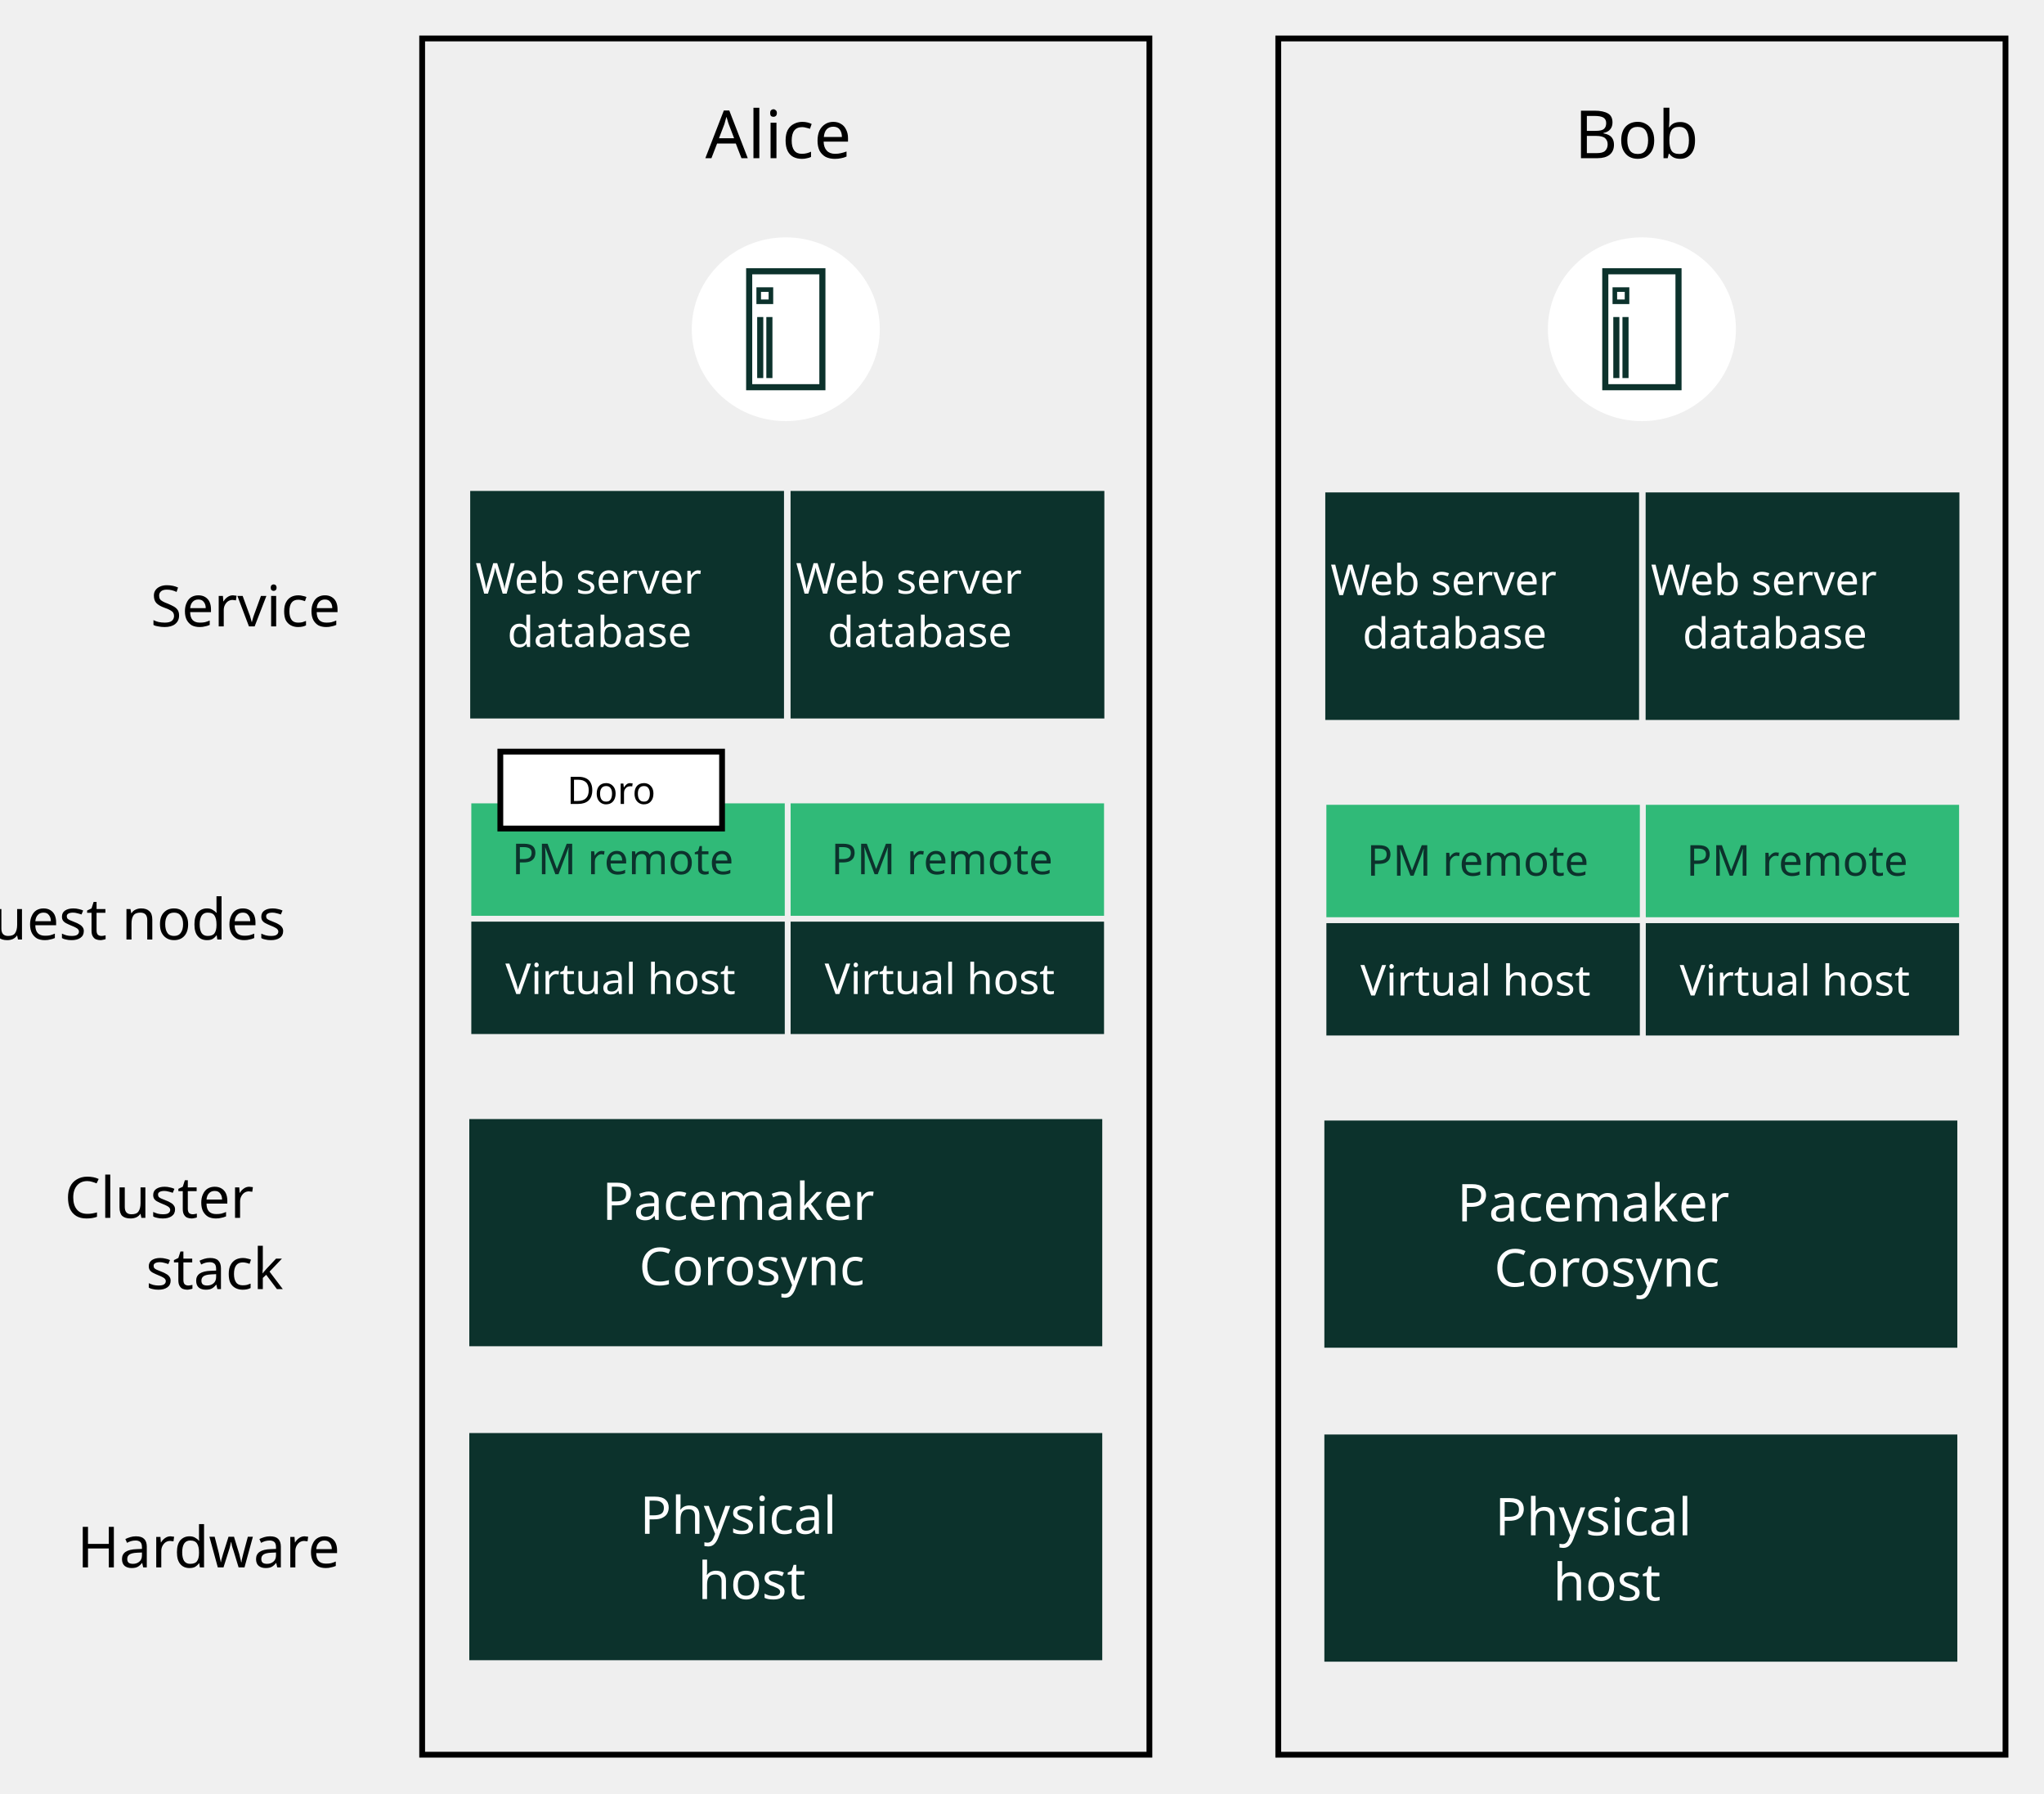
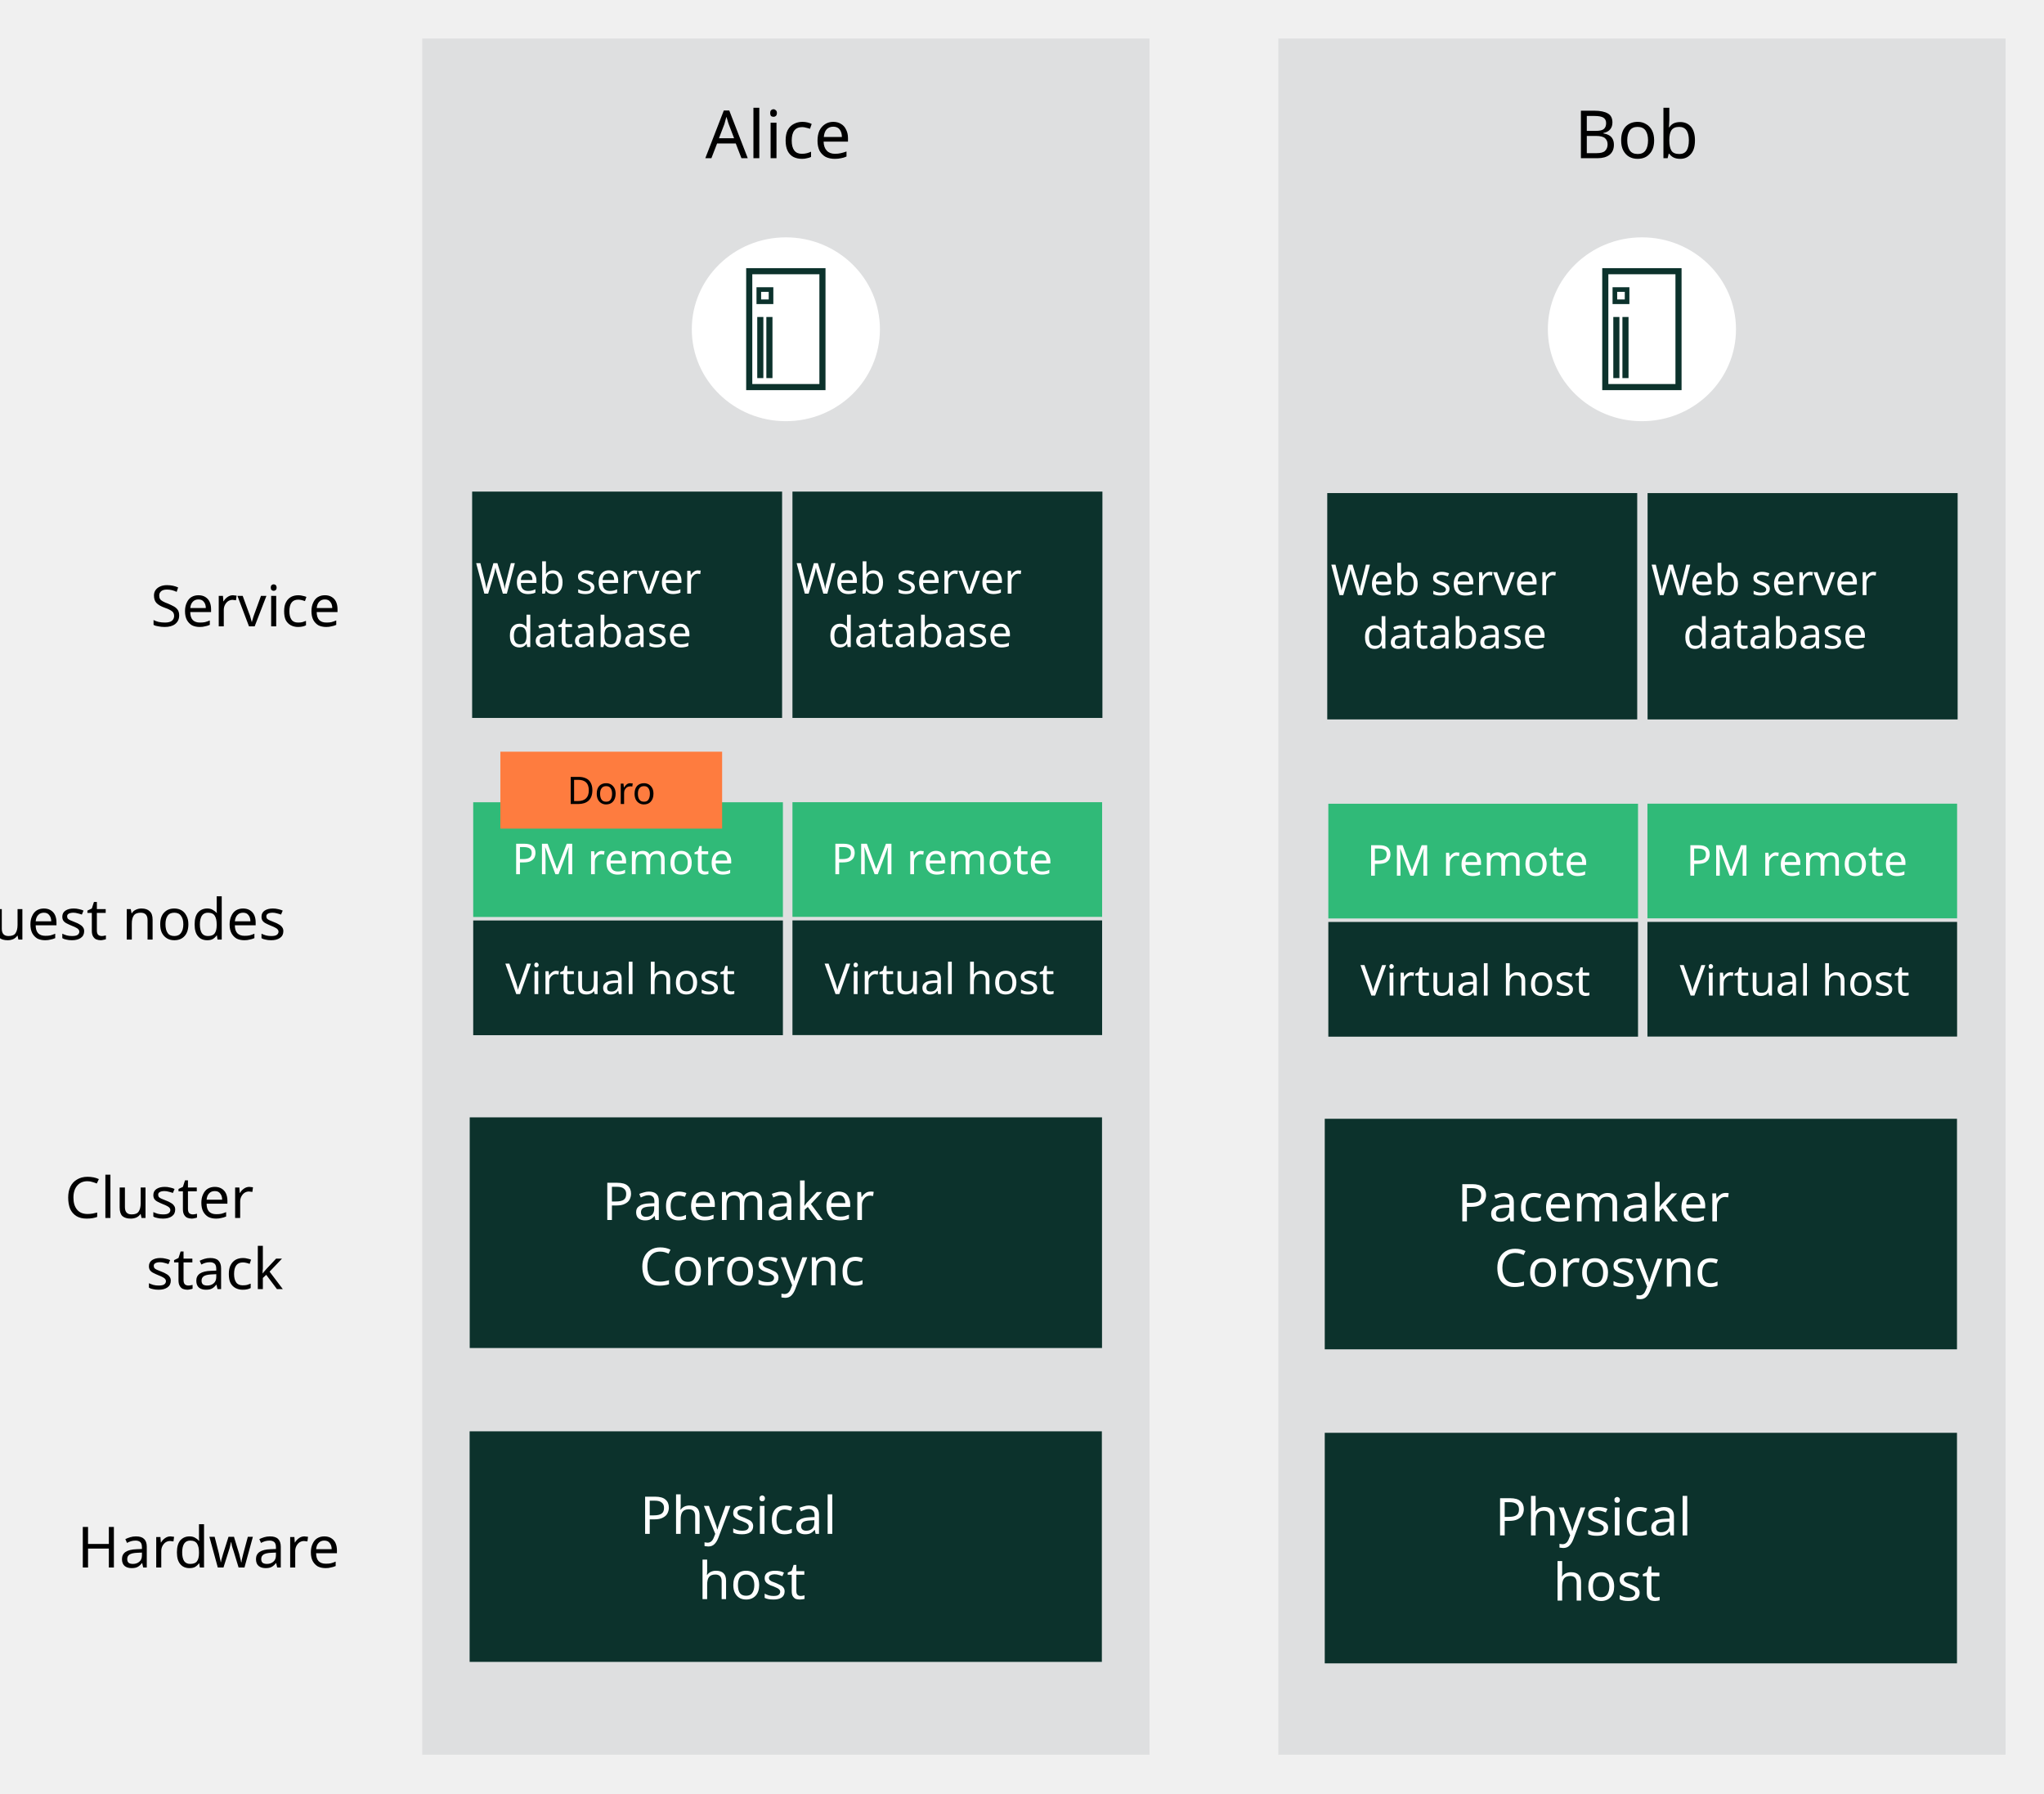
- <svg xmlns="http://www.w3.org/2000/svg" width="574.482" height="503.936" viewBox="0 0 151.998 133.333" version="1.1" id="svg4533">
+ <svg xmlns="http://www.w3.org/2000/svg" width="574.48" height="503.94" viewBox="0 0 152 133.33" version="1.1" id="svg4533">
  <defs id="defs4527">
-     <rect x="9.835" y="38.452" width="97.344" height="43.584" id="rect4565" />
+     <rect x="9.83" y="38.45" width="97.34" height="43.58" id="rect4565" />
  </defs>
-   <g id="layer1" transform="translate(-28.64305,-40.47014)">
-     <text xml:space="preserve" id="text4563" style="font-weight:500;font-size:4.939px;line-height:1.25;font-family:Poppins;-inkscape-font-specification:'Poppins Medium';letter-spacing:0px;white-space:pre;shape-inside:url(#rect4565);" />
-     <rect style="fill:#efefef;stroke:#000000;stroke-width:0.431;stroke-linecap:square;stroke-miterlimit:4;stroke-dasharray:none;stroke-opacity:1;paint-order:fill markers stroke;stop-color:#000000" id="rect4553" width="54.08" height="127.61" x="60.036" y="43.331" />
-     <g id="g4722" transform="translate(27.13932,18.84479)">
-       <ellipse style="fill:#ffffff;stroke:#ffffff;stroke-width:0.529;stroke-linecap:square;stroke-miterlimit:4;stroke-dasharray:none;stroke-opacity:1;paint-order:fill markers stroke;stop-color:#000000" id="path4713" cx="59.937" cy="46.106" rx="6.727" ry="6.567" />
-       <g id="g4711" transform="matrix(0.857375,0,0,0.857375,55.6269,41.56941)">
-         <rect style="fill:#ffffff;fill-opacity:1;stroke:#0c322c;stroke-width:0.529;stroke-linecap:square;stroke-miterlimit:4;stroke-dasharray:none;paint-order:fill markers stroke" id="rect2052" width="6.35" height="10.054" x="1.852" y="0.265" />
-         <g id="g2062" transform="translate(-0.0992185)">
-           <path style="fill:#0c322c;stroke:#0c322c;stroke-width:0.529;stroke-linecap:butt;stroke-linejoin:miter;stroke-miterlimit:4;stroke-dasharray:none;stroke-opacity:1" d="M 2.91,4.233 V 9.525" id="path2054" />
-           <path style="fill:#0c322c;stroke:#0c322c;stroke-width:0.529;stroke-linecap:butt;stroke-linejoin:miter;stroke-miterlimit:4;stroke-dasharray:none;stroke-opacity:1" d="M 3.704,4.233 V 9.525" id="path2056" />
+   <g id="layer1" transform="translate(-28.64 -40.47)">
+     <rect id="rect4553" width="54.08" height="127.61" x="60.04" y="43.33" fill="#dedfe0" stroke="none" stroke-width=".43" stroke-linecap="square" stroke-miterlimit="4" stroke-dasharray="none" stroke-opacity="1" paint-order="fill markers stroke" stop-color="#000" />
+     <g id="g4722" transform="translate(27.14 18.84)">
+       <ellipse id="path4713" cx="59.94" cy="46.11" rx="6.73" ry="6.57" fill="#fff" stroke="#fff" stroke-width=".53" stroke-linecap="square" stroke-miterlimit="4" stroke-dasharray="none" stroke-opacity="1" paint-order="fill markers stroke" stop-color="#000" />
+       <g id="g4711" transform="translate(55.63 41.57) scale(.85737)">
+         <rect id="rect2052" width="6.35" height="10.05" x="1.85" y=".26" fill="#fff" fill-opacity="1" stroke="#0c322c" stroke-width=".53" stroke-linecap="square" stroke-miterlimit="4" stroke-dasharray="none" paint-order="fill markers stroke" />
+         <g id="g2062" transform="translate(-.1)">
+           <path d="M2.91 4.23v5.3" id="path2054" fill="#0c322c" stroke="#0c322c" stroke-width=".53" stroke-linecap="butt" stroke-linejoin="miter" stroke-miterlimit="4" stroke-dasharray="none" stroke-opacity="1" />
+           <path d="M3.7 4.23v5.3" id="path2056" fill="#0c322c" stroke="#0c322c" stroke-width=".53" stroke-linecap="butt" stroke-linejoin="miter" stroke-miterlimit="4" stroke-dasharray="none" stroke-opacity="1" />
        </g>
-         <rect style="fill:none;stroke:#0c322c;stroke-width:0.397;stroke-linecap:square;stroke-miterlimit:4;stroke-dasharray:none;paint-order:fill markers stroke" id="rect2058" width="1.058" height="1.058" x="2.679" y="1.852" />
+         <rect id="rect2058" width="1.06" height="1.06" x="2.68" y="1.85" fill="none" stroke="#0c322c" stroke-width=".4" stroke-linecap="square" stroke-miterlimit="4" stroke-dasharray="none" paint-order="fill markers stroke" />
      </g>
    </g>
-     <text xml:space="preserve" style="font-weight:500;font-size:4.939px;line-height:1.25;font-family:Poppins;-inkscape-font-specification:'Poppins Medium';letter-spacing:0px;stroke-width:0.265" x="81.093" y="52.232" id="text4726">
-       <tspan id="tspan4724" x="81.093" y="52.232" style="stroke-width:0.265">Alice</tspan>
+     <text xml:space="preserve" style="line-height:1.25;-inkscape-font-specification:'Poppins Medium'" x="81.09" y="52.23" id="text4726" font-weight="500" font-size="4.94" font-family="Poppins" letter-spacing="0" stroke-width=".26">
+       <tspan id="tspan4724" x="81.09" y="52.23" stroke-width=".26">Alice</tspan>
    </text>
-     <g id="g4754-6" transform="translate(91.70941,18.84479)">
-       <rect style="fill:#efefef;stroke:#000000;stroke-width:0.431;stroke-linecap:square;stroke-miterlimit:4;stroke-dasharray:none;stroke-opacity:1;paint-order:fill markers stroke;stop-color:#000000" id="rect4553-8" width="54.08" height="127.61" x="31.99" y="24.487" />
-       <g id="g4722-0" transform="translate(-0.9065285)">
-         <ellipse style="fill:#ffffff;stroke:#ffffff;stroke-width:0.529;stroke-linecap:square;stroke-miterlimit:4;stroke-dasharray:none;stroke-opacity:1;paint-order:fill markers stroke;stop-color:#000000" id="path4713-3" cx="59.937" cy="46.106" rx="6.727" ry="6.567" />
-         <g id="g4711-3" transform="matrix(0.857375,0,0,0.857375,55.6269,41.56941)">
-           <rect style="fill:#ffffff;fill-opacity:1;stroke:#0c322c;stroke-width:0.529;stroke-linecap:square;stroke-miterlimit:4;stroke-dasharray:none;paint-order:fill markers stroke" id="rect2052-3" width="6.35" height="10.054" x="1.852" y="0.265" />
-           <g id="g2062-7" transform="translate(-0.0992185)">
-             <path style="fill:#0c322c;stroke:#0c322c;stroke-width:0.529;stroke-linecap:butt;stroke-linejoin:miter;stroke-miterlimit:4;stroke-dasharray:none;stroke-opacity:1" d="M 2.91,4.233 V 9.525" id="path2054-3" />
-             <path style="fill:#0c322c;stroke:#0c322c;stroke-width:0.529;stroke-linecap:butt;stroke-linejoin:miter;stroke-miterlimit:4;stroke-dasharray:none;stroke-opacity:1" d="M 3.704,4.233 V 9.525" id="path2056-2" />
-           </g>
-           <rect style="fill:none;stroke:#0c322c;stroke-width:0.397;stroke-linecap:square;stroke-miterlimit:4;stroke-dasharray:none;paint-order:fill markers stroke" id="rect2058-6" width="1.058" height="1.058" x="2.679" y="1.852" />
+     <rect id="rect4553-8" width="54.08" height="127.61" x="123.7" y="43.33" fill="#dedfe0" stroke="none" stroke-width=".43" stroke-linecap="square" stroke-miterlimit="4" stroke-dasharray="none" stroke-opacity="1" paint-order="fill markers stroke" stop-color="#000" />
+     <g id="g4722-0" transform="translate(90.8 18.84)">
+       <ellipse id="path4713-3" cx="59.94" cy="46.11" rx="6.73" ry="6.57" fill="#fff" stroke="#fff" stroke-width=".53" stroke-linecap="square" stroke-miterlimit="4" stroke-dasharray="none" stroke-opacity="1" paint-order="fill markers stroke" stop-color="#000" />
+       <g id="g4711-3" transform="translate(55.63 41.57) scale(.85737)">
+         <rect id="rect2052-3" width="6.35" height="10.05" x="1.85" y=".26" fill="#fff" fill-opacity="1" stroke="#0c322c" stroke-width=".53" stroke-linecap="square" stroke-miterlimit="4" stroke-dasharray="none" paint-order="fill markers stroke" />
+         <g id="g2062-7" transform="translate(-.1)">
+           <path d="M2.91 4.23v5.3" id="path2054-3" fill="#0c322c" stroke="#0c322c" stroke-width=".53" stroke-linecap="butt" stroke-linejoin="miter" stroke-miterlimit="4" stroke-dasharray="none" stroke-opacity="1" />
+           <path d="M3.7 4.23v5.3" id="path2056-2" fill="#0c322c" stroke="#0c322c" stroke-width=".53" stroke-linecap="butt" stroke-linejoin="miter" stroke-miterlimit="4" stroke-dasharray="none" stroke-opacity="1" />
        </g>
+         <rect id="rect2058-6" width="1.06" height="1.06" x="2.68" y="1.85" fill="none" stroke="#0c322c" stroke-width=".4" stroke-linecap="square" stroke-miterlimit="4" stroke-dasharray="none" paint-order="fill markers stroke" />
      </g>
-       <text xml:space="preserve" style="font-weight:500;font-size:4.939px;line-height:1.25;font-family:Poppins;-inkscape-font-specification:'Poppins Medium';letter-spacing:0px;stroke-width:0.265" x="54.015" y="33.387" id="text4726-5">
-         <tspan id="tspan4724-2" x="54.015" y="33.387" style="stroke-width:0.265">Bob</tspan>
-       </text>
    </g>
-     <rect style="fill:#0c322c;stroke:#efefef;stroke-width:0.431;stroke-linecap:square;stroke-miterlimit:4;stroke-dasharray:none;stroke-opacity:1;paint-order:fill markers stroke;stop-color:#000000" id="rect4555-8-7-2" width="23.766" height="17.35" x="87.216" y="76.759" ry="0" />
-     <rect style="fill:#0c322c;stroke:#efefef;stroke-width:0.431;stroke-linecap:square;stroke-miterlimit:4;stroke-dasharray:none;stroke-opacity:1;paint-order:fill markers stroke;stop-color:#000000" id="rect4555-8-7-2-5" width="23.766" height="17.35" x="63.393" y="76.759" ry="0" />
-     <text xml:space="preserve" style="font-weight:500;font-size:3.175px;line-height:1.25;font-family:Poppins;-inkscape-font-specification:'Poppins Medium';text-align:center;letter-spacing:0px;text-anchor:middle;stroke-width:0.265;fill:#ffffff;" x="75.294" y="84.61" id="text6529">
-       <tspan x="75.294" y="84.61" style="font-size:3.175px;text-align:center;text-anchor:middle;stroke-width:0.265;fill:#ffffff;" id="tspan6531">Web server</tspan>
-       <tspan x="75.294" y="88.579" style="font-size:3.175px;text-align:center;text-anchor:middle;stroke-width:0.265;fill:#ffffff;" id="tspan6535">database</tspan>
+     <text xml:space="preserve" style="line-height:1.25;-inkscape-font-specification:'Poppins Medium'" x="145.72" y="52.23" id="text4726-5" font-weight="500" font-size="4.94" font-family="Poppins" letter-spacing="0" stroke-width=".26">
+       <tspan id="tspan4724-2" x="145.72" y="52.23" stroke-width=".26">Bob</tspan>
    </text>
-     <text xml:space="preserve" style="font-weight:500;font-size:3.175px;line-height:1.25;font-family:Poppins;-inkscape-font-specification:'Poppins Medium';text-align:center;letter-spacing:0px;text-anchor:middle;stroke-width:0.265;fill:#ffffff;" x="99.117" y="84.61" id="text6529-3">
-       <tspan x="99.117" y="84.61" style="font-size:3.175px;text-align:center;text-anchor:middle;stroke-width:0.265;fill:#ffffff;" id="tspan6531-4">Web server</tspan>
-       <tspan x="99.117" y="88.579" style="font-size:3.175px;text-align:center;text-anchor:middle;stroke-width:0.265;fill:#ffffff;" id="tspan6535-9">database</tspan>
+     <rect id="rect4555-8-7-2" width="23.05" height="16.83" x="87.57" y="77.02" ry="0" fill="#0c322c" stroke="none" stroke-width=".42" stroke-linecap="square" stroke-miterlimit="4" stroke-dasharray="none" stroke-opacity="1" paint-order="fill markers stroke" stop-color="#000" />
+     <rect id="rect4555-8-7-2-5" width="23.05" height="16.83" x="63.75" y="77.02" ry="0" fill="#0c322c" stroke="none" stroke-width=".42" stroke-linecap="square" stroke-miterlimit="4" stroke-dasharray="none" stroke-opacity="1" paint-order="fill markers stroke" stop-color="#000" />
+     <text xml:space="preserve" style="line-height:1.25;-inkscape-font-specification:'Poppins Medium';text-align:center" x="75.29" y="84.61" id="text6529" font-weight="500" font-size="3.17" font-family="Poppins" letter-spacing="0" text-anchor="middle" stroke-width=".26" fill="#fff">
+       <tspan x="75.29" y="84.61" style="text-align:center" id="tspan6531" font-size="3.17" text-anchor="middle" stroke-width=".26" fill="#fff">Web server</tspan>
+       <tspan x="75.29" y="88.58" style="text-align:center" id="tspan6535" font-size="3.17" text-anchor="middle" stroke-width=".26" fill="#fff">database</tspan>
    </text>
-     <text xml:space="preserve" style="font-weight:500;font-size:4.233px;line-height:1.25;font-family:Poppins;-inkscape-font-specification:'Poppins Medium';letter-spacing:0px;stroke-width:0.265" x="39.837" y="87.045" id="text4909">
-       <tspan id="tspan4907" x="39.837" y="87.045" style="font-size:4.233px;stroke-width:0.265">Service</tspan>
+     <text xml:space="preserve" style="line-height:1.25;-inkscape-font-specification:'Poppins Medium';text-align:center" x="99.12" y="84.61" id="text6529-3" font-weight="500" font-size="3.17" font-family="Poppins" letter-spacing="0" text-anchor="middle" stroke-width=".26" fill="#fff">
+       <tspan x="99.12" y="84.61" style="text-align:center" id="tspan6531-4" font-size="3.17" text-anchor="middle" stroke-width=".26" fill="#fff">Web server</tspan>
+       <tspan x="99.12" y="88.58" style="text-align:center" id="tspan6535-9" font-size="3.17" text-anchor="middle" stroke-width=".26" fill="#fff">database</tspan>
    </text>
-     <g id="g4629" transform="translate(26.41267,18.84479)" style="stroke:#ffffff">
-       <rect style="fill:#0c322c;stroke:#efefef;stroke-width:0.431;stroke-linecap:square;stroke-miterlimit:4;stroke-dasharray:none;stroke-opacity:1;paint-order:fill markers stroke;stop-color:#000000" id="rect4555-8" width="47.5" height="17.323" x="36.913" y="127.964" ry="0" />
+     <text xml:space="preserve" style="line-height:1.25;-inkscape-font-specification:'Poppins Medium'" x="39.84" y="87.04" id="text4909" font-weight="500" font-size="4.23" font-family="Poppins" letter-spacing="0" stroke-width=".26">
+       <tspan id="tspan4907" x="39.84" y="87.04" font-size="4.23" stroke-width=".26">Service</tspan>
+     </text>
+     <g id="g4629" transform="translate(27.03 20.24) scale(.9898)" stroke="none">
+       <rect id="rect4555-8" width="47.5" height="17.32" x="36.91" y="127.96" ry="0" fill="#0c322c" stroke="none" stroke-width=".43" stroke-linecap="square" stroke-miterlimit="4" stroke-dasharray="none" stroke-opacity="1" paint-order="fill markers stroke" stop-color="#000" />
    </g>
-     <text xml:space="preserve" style="font-weight:500;font-size:3.881px;line-height:1.25;font-family:Poppins;-inkscape-font-specification:'Poppins Medium';letter-spacing:0px;stroke-width:0.265;fill:#ffffff;" x="87.076" y="154.521" id="text6333">
-       <tspan id="tspan6331" x="87.076" y="154.521" style="font-size:3.881px;text-align:center;text-anchor:middle;stroke-width:0.265;fill:#ffffff;">Physical</tspan>
-       <tspan x="87.076" y="159.372" style="font-size:3.881px;text-align:center;text-anchor:middle;stroke-width:0.265;fill:#ffffff;" id="tspan6335">host</tspan>
+     <text xml:space="preserve" style="line-height:1.25;-inkscape-font-specification:'Poppins Medium'" x="87.08" y="154.52" id="text6333" font-weight="500" font-size="3.88" font-family="Poppins" letter-spacing="0" stroke-width=".26" fill="#fff">
+       <tspan id="tspan6331" x="87.08" y="154.52" style="text-align:center" font-size="3.88" text-anchor="middle" stroke-width=".26" fill="#fff">Physical</tspan>
+       <tspan x="87.08" y="159.37" style="text-align:center" id="tspan6335" font-size="3.88" text-anchor="middle" stroke-width=".26" fill="#fff">host</tspan>
    </text>
-     <text xml:space="preserve" style="font-weight:500;font-size:4.233px;line-height:1.25;font-family:Poppins;-inkscape-font-specification:'Poppins Medium';letter-spacing:0px;stroke-width:0.265" x="34.389" y="157.017" id="text4913">
-       <tspan id="tspan4911" x="34.389" y="157.017" style="font-size:4.233px;stroke-width:0.265">Hardware</tspan>
+     <text xml:space="preserve" style="line-height:1.25;-inkscape-font-specification:'Poppins Medium'" x="34.39" y="157.02" id="text4913" font-weight="500" font-size="4.23" font-family="Poppins" letter-spacing="0" stroke-width=".26">
+       <tspan id="tspan4911" x="34.39" y="157.02" font-size="4.23" stroke-width=".26">Hardware</tspan>
    </text>
-     <rect style="fill:#0c322c;stroke:#efefef;stroke-width:0.431;stroke-linecap:square;stroke-miterlimit:4;stroke-dasharray:none;stroke-opacity:1;paint-order:fill markers stroke;stop-color:#000000" id="rect4555-8-7" width="47.5" height="17.323" x="63.326" y="123.463" ry="0" />
-     <text xml:space="preserve" style="font-weight:500;font-size:3.881px;line-height:1.25;font-family:Poppins;-inkscape-font-specification:'Poppins Medium';letter-spacing:0px;stroke-width:0.265;fill:#ffffff;" x="87.076" y="131.176" id="text6333-4">
-       <tspan id="tspan6331-9" x="87.076" y="131.176" style="font-size:3.881px;text-align:center;text-anchor:middle;stroke-width:0.265;fill:#ffffff;">Pacemaker</tspan>
-       <tspan x="87.076" y="136.026" style="font-size:3.881px;text-align:center;text-anchor:middle;stroke-width:0.265;fill:#ffffff;" id="tspan6335-9">Corosync</tspan>
+     <rect id="rect4555-8-7" width="47.02" height="17.15" x="63.57" y="123.55" ry="0" fill="#0c322c" stroke="none" stroke-width=".43" stroke-linecap="square" stroke-miterlimit="4" stroke-dasharray="none" stroke-opacity="1" paint-order="fill markers stroke" stop-color="#000" />
+     <text xml:space="preserve" style="line-height:1.25;-inkscape-font-specification:'Poppins Medium'" x="87.08" y="131.18" id="text6333-4" font-weight="500" font-size="3.88" font-family="Poppins" letter-spacing="0" stroke-width=".26" fill="#fff">
+       <tspan id="tspan6331-9" x="87.08" y="131.18" style="text-align:center" font-size="3.88" text-anchor="middle" stroke-width=".26" fill="#fff">Pacemaker</tspan>
+       <tspan x="87.08" y="136.03" style="text-align:center" id="tspan6335-9" font-size="3.88" text-anchor="middle" stroke-width=".26" fill="#fff">Corosync</tspan>
    </text>
-     <text xml:space="preserve" style="font-weight:500;font-size:4.233px;line-height:1.25;font-family:Poppins;-inkscape-font-specification:'Poppins Medium';text-align:end;letter-spacing:0px;text-anchor:end;stroke-width:0.265" x="55.213" y="131.026" id="text5910">
-       <tspan id="tspan5908" x="55.213" y="131.026" style="font-size:4.233px;text-align:end;text-anchor:end;stroke-width:0.265">Cluster</tspan>
-       <tspan x="55.213" y="136.317" style="font-size:4.233px;text-align:end;text-anchor:end;stroke-width:0.265" id="tspan5912">stack</tspan>
+     <text xml:space="preserve" style="line-height:1.25;-inkscape-font-specification:'Poppins Medium';text-align:end" x="55.21" y="131.03" id="text5910" font-weight="500" font-size="4.23" font-family="Poppins" letter-spacing="0" text-anchor="end" stroke-width=".26">
+       <tspan id="tspan5908" x="55.21" y="131.03" style="text-align:end" font-size="4.23" text-anchor="end" stroke-width=".26">Cluster</tspan>
+       <tspan x="55.21" y="136.32" style="text-align:end" id="tspan5912" font-size="4.23" text-anchor="end" stroke-width=".26">stack</tspan>
    </text>
-     <g id="g4629-5-4" transform="translate(26.54329,-27.71536)">
-       <rect style="fill:#0c322c;stroke:#efefef;stroke-width:0.431;stroke-linecap:square;stroke-miterlimit:4;stroke-dasharray:none;stroke-opacity:1;paint-order:fill markers stroke;stop-color:#000000" id="rect4555-8-7-5" width="23.741" height="8.792" x="60.673" y="136.495" ry="0" />
+     <g id="g4629-5-4" transform="matrix(.97 0 0 .97 28.72 -23.49)" stroke="none">
+       <rect id="rect4555-8-7-5" width="23.74" height="8.79" x="60.67" y="136.49" ry="0" fill="#0c322c" stroke="none" stroke-width=".43" stroke-linecap="square" stroke-miterlimit="4" stroke-dasharray="none" stroke-opacity="1" paint-order="fill markers stroke" stop-color="#000" />
    </g>
-     <rect style="fill:#0c322c;stroke:#efefef;stroke-width:0.431;stroke-linecap:square;stroke-miterlimit:4;stroke-dasharray:none;stroke-opacity:1;paint-order:fill markers stroke;stop-color:#000000" id="rect4555-8-7-5-9" width="23.741" height="8.792" x="63.475" y="108.779" ry="0" />
-     <g id="g4629-5-4-3" transform="translate(26.54329,-36.50699)" style="fill:#bbbdd4">
-       <rect style="fill:#30ba78;stroke:#efefef;stroke-width:0.431;stroke-linecap:square;stroke-miterlimit:4;stroke-dasharray:none;stroke-opacity:1;paint-order:fill markers stroke;stop-color:#000000" id="rect4555-8-7-5-5" width="23.741" height="8.792" x="60.673" y="136.495" ry="0" />
+     <rect id="rect4555-8-7-5-9" width="23.03" height="8.53" x="63.83" y="108.91" ry="0" fill="#0c322c" stroke="none" stroke-width=".42" stroke-linecap="square" stroke-miterlimit="4" stroke-dasharray="none" stroke-opacity="1" paint-order="fill markers stroke" stop-color="#000" />
+     <g id="g4629-5-4-3" transform="matrix(.97 0 0 .97 28.72 -32.28)" fill="#bbbdd4" stroke="none">
+       <rect id="rect4555-8-7-5-5" width="23.74" height="8.79" x="60.67" y="136.49" ry="0" fill="#30ba78" stroke="none" stroke-width=".43" stroke-linecap="square" stroke-miterlimit="4" stroke-dasharray="none" stroke-opacity="1" paint-order="fill markers stroke" stop-color="#000" />
    </g>
-     <rect style="fill:#30ba78;stroke:#efefef;stroke-width:0.431;stroke-linecap:square;stroke-miterlimit:4;stroke-dasharray:none;stroke-opacity:1;paint-order:fill markers stroke;stop-color:#000000" id="rect4555-8-7-5-9-7" width="23.741" height="8.792" x="63.475" y="99.988" ry="0" />
-     <text xml:space="preserve" style="font-weight:500;font-size:3.175px;line-height:1.25;font-family:Poppins;-inkscape-font-specification:'Poppins Medium';letter-spacing:0px;stroke-width:0.265;fill:#ffffff;" x="66.222" y="114.383" id="text6424">
-       <tspan id="tspan6422" x="66.222" y="114.383" style="font-size:3.175px;stroke-width:0.265;fill:#ffffff;">Virtual host</tspan>
+     <rect id="rect4555-8-7-5-9-7" width="23.03" height="8.53" x="63.83" y="100.12" ry="0" fill="#30ba78" stroke="none" stroke-width=".42" stroke-linecap="square" stroke-miterlimit="4" stroke-dasharray="none" stroke-opacity="1" paint-order="fill markers stroke" stop-color="#000" />
+     <text xml:space="preserve" style="line-height:1.25;-inkscape-font-specification:'Poppins Medium'" x="66.22" y="114.38" id="text6424" font-weight="500" font-size="3.17" font-family="Poppins" letter-spacing="0" stroke-width=".26" fill="#fff">
+       <tspan id="tspan6422" x="66.22" y="114.38" font-size="3.17" stroke-width=".26" fill="#fff">Virtual host</tspan>
    </text>
-     <text xml:space="preserve" style="font-weight:500;font-size:3.175px;line-height:1.25;font-family:Poppins;-inkscape-font-specification:'Poppins Medium';letter-spacing:0px;stroke-width:0.265;fill:#ffffff;" x="89.963" y="114.383" id="text6424-0">
-       <tspan id="tspan6422-8" x="89.963" y="114.383" style="font-size:3.175px;stroke-width:0.265;fill:#ffffff;">Virtual host</tspan>
+     <text xml:space="preserve" style="line-height:1.25;-inkscape-font-specification:'Poppins Medium'" x="89.96" y="114.38" id="text6424-0" font-weight="500" font-size="3.17" font-family="Poppins" letter-spacing="0" stroke-width=".26" fill="#fff">
+       <tspan id="tspan6422-8" x="89.96" y="114.38" font-size="3.17" stroke-width=".26" fill="#fff">Virtual host</tspan>
    </text>
-     <text xml:space="preserve" style="font-weight:500;font-size:3.175px;line-height:1.25;font-family:Poppins;-inkscape-font-specification:'Poppins Medium';letter-spacing:0px;stroke-width:0.265;fill:#0c322c;" x="90.447" y="105.472" id="text6424-1">
-       <tspan id="tspan6422-9" x="90.447" y="105.472" style="font-size:3.175px;stroke-width:0.265;fill:#0c322c;">PM remote</tspan>
+     <text xml:space="preserve" style="line-height:1.25;-inkscape-font-specification:'Poppins Medium'" x="90.45" y="105.47" id="text6424-1" font-weight="500" font-size="3.17" font-family="Poppins" letter-spacing="0" stroke-width=".26" fill="#fff">
+       <tspan id="tspan6422-9" x="90.45" y="105.47" font-size="3.17" stroke-width=".26" fill="#fff">PM remote</tspan>
    </text>
-     <text xml:space="preserve" style="font-weight:500;font-size:3.175px;line-height:1.25;font-family:Poppins;-inkscape-font-specification:'Poppins Medium';letter-spacing:0px;stroke-width:0.265;fill:#0c322c;" x="66.706" y="105.472" id="text6424-9">
-       <tspan id="tspan6422-7" x="66.706" y="105.472" style="font-size:3.175px;stroke-width:0.265;fill:#0c322c;">PM remote</tspan>
+     <text xml:space="preserve" style="line-height:1.25;-inkscape-font-specification:'Poppins Medium'" x="66.71" y="105.47" id="text6424-9" font-weight="500" font-size="3.17" font-family="Poppins" letter-spacing="0" stroke-width=".26" fill="#fff">
+       <tspan id="tspan6422-7" x="66.71" y="105.47" font-size="3.17" stroke-width=".26" fill="#fff">PM remote</tspan>
    </text>
-     <text xml:space="preserve" style="font-weight:500;font-size:4.233px;line-height:1.25;font-family:Poppins;-inkscape-font-specification:'Poppins Medium';text-align:end;letter-spacing:0px;text-anchor:end;stroke-width:0.265" x="55.386" y="110.326" id="text5910-4">
-       <tspan x="55.386" y="110.326" style="font-size:4.233px;text-align:end;text-anchor:end;stroke-width:0.265" id="tspan5912-2">Guest nodes</tspan>
+     <text xml:space="preserve" style="line-height:1.25;-inkscape-font-specification:'Poppins Medium';text-align:end" x="55.39" y="110.33" id="text5910-4" font-weight="500" font-size="4.23" font-family="Poppins" letter-spacing="0" text-anchor="end" stroke-width=".26">
+       <tspan x="55.39" y="110.33" style="text-align:end" id="tspan5912-2" font-size="4.23" text-anchor="end" stroke-width=".26">Guest nodes</tspan>
    </text>
-     <g id="g4629-5-8-0" transform="translate(90.15423,-51.0688)">
-       <rect style="fill:#0c322c;stroke:#efefef;stroke-width:0.431;stroke-linecap:square;stroke-miterlimit:4;stroke-dasharray:none;stroke-opacity:1;paint-order:fill markers stroke;stop-color:#000000" id="rect4555-8-7-2-2" width="23.766" height="17.35" x="60.647" y="127.937" ry="0" />
+     <g id="g4629-5-8-0" transform="matrix(.97 0 0 .97 92.33 -46.97)" stroke="none">
+       <rect id="rect4555-8-7-2-2" width="23.77" height="17.35" x="60.65" y="127.94" ry="0" fill="#0c322c" stroke="none" stroke-width=".43" stroke-linecap="square" stroke-miterlimit="4" stroke-dasharray="none" stroke-opacity="1" paint-order="fill markers stroke" stop-color="#000" />
    </g>
-     <rect style="fill:#0c322c;stroke:#efefef;stroke-width:0.431;stroke-linecap:square;stroke-miterlimit:4;stroke-dasharray:none;stroke-opacity:1;paint-order:fill markers stroke;stop-color:#000000" id="rect4555-8-7-2-5-0" width="23.766" height="17.35" x="126.979" y="76.868" ry="0" />
-     <text xml:space="preserve" style="font-weight:500;font-size:3.175px;line-height:1.25;font-family:Poppins;-inkscape-font-specification:'Poppins Medium';text-align:center;letter-spacing:0px;text-anchor:middle;stroke-width:0.265;fill:#ffffff;" x="138.879" y="84.719" id="text6529-1">
-       <tspan x="138.879" y="84.719" style="font-size:3.175px;text-align:center;text-anchor:middle;stroke-width:0.265;fill:#ffffff;" id="tspan6531-9">Web server</tspan>
-       <tspan x="138.879" y="88.687" style="font-size:3.175px;text-align:center;text-anchor:middle;stroke-width:0.265;fill:#ffffff;" id="tspan6535-6">database</tspan>
+     <rect id="rect4555-8-7-2-5-0" width="23.05" height="16.83" x="127.34" y="77.13" ry="0" fill="#0c322c" stroke="none" stroke-width=".42" stroke-linecap="square" stroke-miterlimit="4" stroke-dasharray="none" stroke-opacity="1" paint-order="fill markers stroke" stop-color="#000" />
+     <text xml:space="preserve" style="line-height:1.25;-inkscape-font-specification:'Poppins Medium';text-align:center" x="138.88" y="84.72" id="text6529-1" font-weight="500" font-size="3.17" font-family="Poppins" letter-spacing="0" text-anchor="middle" stroke-width=".26" fill="#fff">
+       <tspan x="138.88" y="84.72" style="text-align:center" id="tspan6531-9" font-size="3.17" text-anchor="middle" stroke-width=".26" fill="#fff">Web server</tspan>
+       <tspan x="138.88" y="88.69" style="text-align:center" id="tspan6535-6" font-size="3.17" text-anchor="middle" stroke-width=".26" fill="#fff">database</tspan>
    </text>
-     <text xml:space="preserve" style="font-weight:500;font-size:3.175px;line-height:1.25;font-family:Poppins;-inkscape-font-specification:'Poppins Medium';text-align:center;letter-spacing:0px;text-anchor:middle;stroke-width:0.265;fill:#ffffff;" x="162.702" y="84.719" id="text6529-3-2">
-       <tspan x="162.702" y="84.719" style="font-size:3.175px;text-align:center;text-anchor:middle;stroke-width:0.265;fill:#ffffff;" id="tspan6531-4-1">Web server</tspan>
-       <tspan x="162.702" y="88.687" style="font-size:3.175px;text-align:center;text-anchor:middle;stroke-width:0.265;fill:#ffffff;" id="tspan6535-9-2">database</tspan>
+     <text xml:space="preserve" style="line-height:1.25;-inkscape-font-specification:'Poppins Medium';text-align:center" x="162.7" y="84.72" id="text6529-3-2" font-weight="500" font-size="3.17" font-family="Poppins" letter-spacing="0" text-anchor="middle" stroke-width=".26" fill="#fff">
+       <tspan x="162.7" y="84.72" style="text-align:center" id="tspan6531-4-1" font-size="3.17" text-anchor="middle" stroke-width=".26" fill="#fff">Web server</tspan>
+       <tspan x="162.7" y="88.69" style="text-align:center" id="tspan6535-9-2" font-size="3.17" text-anchor="middle" stroke-width=".26" fill="#fff">database</tspan>
    </text>
-     <g id="g4629-0" transform="translate(89.99825,18.95344)">
-       <rect style="fill:#0c322c;stroke:#efefef;stroke-width:0.431;stroke-linecap:square;stroke-miterlimit:4;stroke-dasharray:none;stroke-opacity:1;paint-order:fill markers stroke;stop-color:#000000" id="rect4555-8-73" width="47.5" height="17.323" x="36.913" y="127.964" ry="0" />
+     <g id="g4629-0" transform="translate(90.62 20.35) scale(.9898)" stroke="none">
+       <rect id="rect4555-8-73" width="47.5" height="17.32" x="36.91" y="127.96" ry="0" fill="#0c322c" stroke="none" stroke-width=".43" stroke-linecap="square" stroke-miterlimit="4" stroke-dasharray="none" stroke-opacity="1" paint-order="fill markers stroke" stop-color="#000" />
    </g>
-     <text xml:space="preserve" style="font-weight:500;font-size:3.881px;line-height:1.25;font-family:Poppins;-inkscape-font-specification:'Poppins Medium';letter-spacing:0px;stroke-width:0.265;fill:#ffffff;" x="150.662" y="154.629" id="text6333-1">
-       <tspan id="tspan6331-1" x="150.662" y="154.629" style="font-size:3.881px;text-align:center;text-anchor:middle;stroke-width:0.265;fill:#ffffff;">Physical</tspan>
-       <tspan x="150.662" y="159.48" style="font-size:3.881px;text-align:center;text-anchor:middle;stroke-width:0.265;fill:#ffffff;" id="tspan6335-90">host</tspan>
+     <text xml:space="preserve" style="line-height:1.25;-inkscape-font-specification:'Poppins Medium'" x="150.66" y="154.63" id="text6333-1" font-weight="500" font-size="3.88" font-family="Poppins" letter-spacing="0" stroke-width=".26" fill="#fff">
+       <tspan id="tspan6331-1" x="150.66" y="154.63" style="text-align:center" font-size="3.88" text-anchor="middle" stroke-width=".26" fill="#fff">Physical</tspan>
+       <tspan x="150.66" y="159.48" style="text-align:center" id="tspan6335-90" font-size="3.88" text-anchor="middle" stroke-width=".26" fill="#fff">host</tspan>
    </text>
-     <g id="g4629-5-5" transform="translate(89.99825,-4.39181)">
-       <rect style="fill:#0c322c;stroke:#efefef;stroke-width:0.431;stroke-linecap:square;stroke-miterlimit:4;stroke-dasharray:none;stroke-opacity:1;paint-order:fill markers stroke;stop-color:#000000" id="rect4555-8-7-6" width="47.5" height="17.323" x="36.913" y="127.964" ry="0" />
+     <g id="g4629-5-5" transform="translate(90.62 -3) scale(.9898)" stroke="none">
+       <rect id="rect4555-8-7-6" width="47.5" height="17.32" x="36.91" y="127.96" ry="0" fill="#0c322c" stroke="none" stroke-width=".43" stroke-linecap="square" stroke-miterlimit="4" stroke-dasharray="none" stroke-opacity="1" paint-order="fill markers stroke" stop-color="#000" />
    </g>
-     <text xml:space="preserve" style="font-weight:500;font-size:3.881px;line-height:1.25;font-family:Poppins;-inkscape-font-specification:'Poppins Medium';letter-spacing:0px;stroke-width:0.265;fill:#ffffff;" x="150.662" y="131.284" id="text6333-4-7">
-       <tspan id="tspan6331-9-7" x="150.662" y="131.284" style="font-size:3.881px;text-align:center;text-anchor:middle;stroke-width:0.265;fill:#ffffff;">Pacemaker</tspan>
-       <tspan x="150.662" y="136.135" style="font-size:3.881px;text-align:center;text-anchor:middle;stroke-width:0.265;fill:#ffffff;" id="tspan6335-9-4">Corosync</tspan>
+     <text xml:space="preserve" style="line-height:1.25;-inkscape-font-specification:'Poppins Medium'" x="150.66" y="131.28" id="text6333-4-7" font-weight="500" font-size="3.88" font-family="Poppins" letter-spacing="0" stroke-width=".26" fill="#fff">
+       <tspan id="tspan6331-9-7" x="150.66" y="131.28" style="text-align:center" font-size="3.88" text-anchor="middle" stroke-width=".26" fill="#fff">Pacemaker</tspan>
+       <tspan x="150.66" y="136.13" style="text-align:center" id="tspan6335-9-4" font-size="3.88" text-anchor="middle" stroke-width=".26" fill="#fff">Corosync</tspan>
    </text>
-     <g id="g4629-5-4-6" transform="translate(90.12886,-27.60672)">
-       <rect style="fill:#0c322c;stroke:#efefef;stroke-width:0.431;stroke-linecap:square;stroke-miterlimit:4;stroke-dasharray:none;stroke-opacity:1;paint-order:fill markers stroke;stop-color:#000000" id="rect4555-8-7-5-4" width="23.741" height="8.792" x="60.673" y="136.495" ry="0" />
+     <g id="g4629-5-4-6" transform="matrix(.97 0 0 .97 92.3 -23.38)" stroke="none">
+       <rect id="rect4555-8-7-5-4" width="23.74" height="8.79" x="60.67" y="136.49" ry="0" fill="#0c322c" stroke="none" stroke-width=".43" stroke-linecap="square" stroke-miterlimit="4" stroke-dasharray="none" stroke-opacity="1" paint-order="fill markers stroke" stop-color="#000" />
    </g>
-     <rect style="fill:#0c322c;stroke:#efefef;stroke-width:0.431;stroke-linecap:square;stroke-miterlimit:4;stroke-dasharray:none;stroke-opacity:1;paint-order:fill markers stroke;stop-color:#000000" id="rect4555-8-7-5-9-74" width="23.741" height="8.792" x="127.061" y="108.888" ry="0" />
-     <g id="g4629-5-4-3-8" transform="translate(90.12887,-36.39834)" style="fill:#bbbdd4">
-       <rect style="fill:#30ba78;stroke:#efefef;stroke-width:0.431;stroke-linecap:square;stroke-miterlimit:4;stroke-dasharray:none;stroke-opacity:1;paint-order:fill markers stroke;stop-color:#000000" id="rect4555-8-7-5-5-5" width="23.741" height="8.792" x="60.673" y="136.495" ry="0" />
+     <rect id="rect4555-8-7-5-9-74" width="23.03" height="8.53" x="127.42" y="109.02" ry="0" fill="#0c322c" stroke="none" stroke-width=".42" stroke-linecap="square" stroke-miterlimit="4" stroke-dasharray="none" stroke-opacity="1" paint-order="fill markers stroke" stop-color="#000" />
+     <g id="g4629-5-4-3-8" transform="matrix(.97 0 0 .97 92.3 -32.17)" fill="#bbbdd4" stroke="none">
+       <rect id="rect4555-8-7-5-5-5" width="23.74" height="8.79" x="60.67" y="136.49" ry="0" fill="#30ba78" stroke="none" stroke-width=".43" stroke-linecap="square" stroke-miterlimit="4" stroke-dasharray="none" stroke-opacity="1" paint-order="fill markers stroke" stop-color="#000" />
    </g>
-     <rect style="fill:#30ba78;stroke:#efefef;stroke-width:0.431;stroke-linecap:square;stroke-miterlimit:4;stroke-dasharray:none;stroke-opacity:1;paint-order:fill markers stroke;stop-color:#000000" id="rect4555-8-7-5-9-7-8" width="23.741" height="8.792" x="127.061" y="100.096" ry="0" />
-     <text xml:space="preserve" style="font-weight:500;font-size:3.175px;line-height:1.25;font-family:Poppins;-inkscape-font-specification:'Poppins Medium';letter-spacing:0px;stroke-width:0.265;fill:#ffffff;" x="129.808" y="114.492" id="text6424-2">
-       <tspan id="tspan6422-6" x="129.808" y="114.492" style="font-size:3.175px;stroke-width:0.265;fill:#ffffff;">Virtual host</tspan>
+     <rect id="rect4555-8-7-5-9-7-8" width="23.03" height="8.53" x="127.42" y="100.23" ry="0" fill="#30ba78" stroke="none" stroke-width=".42" stroke-linecap="square" stroke-miterlimit="4" stroke-dasharray="none" stroke-opacity="1" paint-order="fill markers stroke" stop-color="#000" />
+     <text xml:space="preserve" style="line-height:1.25;-inkscape-font-specification:'Poppins Medium'" x="129.81" y="114.49" id="text6424-2" font-weight="500" font-size="3.17" font-family="Poppins" letter-spacing="0" stroke-width=".26" fill="#fff">
+       <tspan id="tspan6422-6" x="129.81" y="114.49" font-size="3.17" stroke-width=".26" fill="#fff">Virtual host</tspan>
    </text>
-     <text xml:space="preserve" style="font-weight:500;font-size:3.175px;line-height:1.25;font-family:Poppins;-inkscape-font-specification:'Poppins Medium';letter-spacing:0px;stroke-width:0.265;fill:#ffffff;" x="153.549" y="114.492" id="text6424-0-0">
-       <tspan id="tspan6422-8-6" x="153.549" y="114.492" style="font-size:3.175px;stroke-width:0.265;fill:#ffffff;">Virtual host</tspan>
+     <text xml:space="preserve" style="line-height:1.25;-inkscape-font-specification:'Poppins Medium'" x="153.55" y="114.49" id="text6424-0-0" font-weight="500" font-size="3.17" font-family="Poppins" letter-spacing="0" stroke-width=".26" fill="#fff">
+       <tspan id="tspan6422-8-6" x="153.55" y="114.49" font-size="3.17" stroke-width=".26" fill="#fff">Virtual host</tspan>
    </text>
-     <text xml:space="preserve" style="font-weight:500;font-size:3.175px;line-height:1.25;font-family:Poppins;-inkscape-font-specification:'Poppins Medium';letter-spacing:0px;stroke-width:0.265;fill:#0c322c;" x="154.033" y="105.581" id="text6424-1-6">
-       <tspan id="tspan6422-9-4" x="154.033" y="105.581" style="font-size:3.175px;stroke-width:0.265;fill:#0c322c;">PM remote</tspan>
+     <text xml:space="preserve" style="line-height:1.25;-inkscape-font-specification:'Poppins Medium'" x="154.03" y="105.58" id="text6424-1-6" font-weight="500" font-size="3.17" font-family="Poppins" letter-spacing="0" stroke-width=".26" fill="#fff">
+       <tspan id="tspan6422-9-4" x="154.03" y="105.58" font-size="3.17" stroke-width=".26" fill="#fff">PM remote</tspan>
    </text>
-     <text xml:space="preserve" style="font-weight:500;font-size:3.175px;line-height:1.25;font-family:Poppins;-inkscape-font-specification:'Poppins Medium';letter-spacing:0px;stroke-width:0.265;fill:#0c322c;" x="130.292" y="105.581" id="text6424-9-6">
-       <tspan id="tspan6422-7-2" x="130.292" y="105.581" style="font-size:3.175px;stroke-width:0.265;fill:#0c322c;">PM remote</tspan>
+     <text xml:space="preserve" style="line-height:1.25;-inkscape-font-specification:'Poppins Medium'" x="130.29" y="105.58" id="text6424-9-6" font-weight="500" font-size="3.17" font-family="Poppins" letter-spacing="0" stroke-width=".26" fill="#fff">
+       <tspan id="tspan6422-7-2" x="130.29" y="105.58" font-size="3.17" stroke-width=".26" fill="#fff">PM remote</tspan>
    </text>
-     <rect style="fill:#ffffff;stroke:#000000;stroke-width:0.431;stroke-linecap:square;paint-order:fill markers stroke;stop-color:#000000;stroke-miterlimit:4;stroke-dasharray:none" id="rect6981" width="16.489" height="5.718" x="65.849" y="96.358" />
-     <text xml:space="preserve" style="font-weight:500;font-size:2.822px;line-height:1.25;font-family:Poppins;-inkscape-font-specification:'Poppins Medium';letter-spacing:0px;stroke-width:0.265" x="70.796" y="100.248" id="text6985">
-       <tspan id="tspan6983" x="70.796" y="100.248" style="font-size:2.822px;stroke-width:0.265">Doro</tspan>
+     <rect id="rect6981" width="16.49" height="5.72" x="65.85" y="96.36" fill="#fe7c3f" stroke="none" stroke-width=".43" stroke-linecap="square" paint-order="fill markers stroke" stop-color="#000" stroke-miterlimit="4" stroke-dasharray="none" />
+     <text xml:space="preserve" style="line-height:1.25;-inkscape-font-specification:'Poppins Medium'" x="70.8" y="100.25" id="text6985" font-weight="500" font-size="2.82" font-family="Poppins" letter-spacing="0" stroke-width=".26">
+       <tspan id="tspan6983" x="70.8" y="100.25" font-size="2.82" stroke-width=".26">Doro</tspan>
    </text>
  </g>
</svg>
